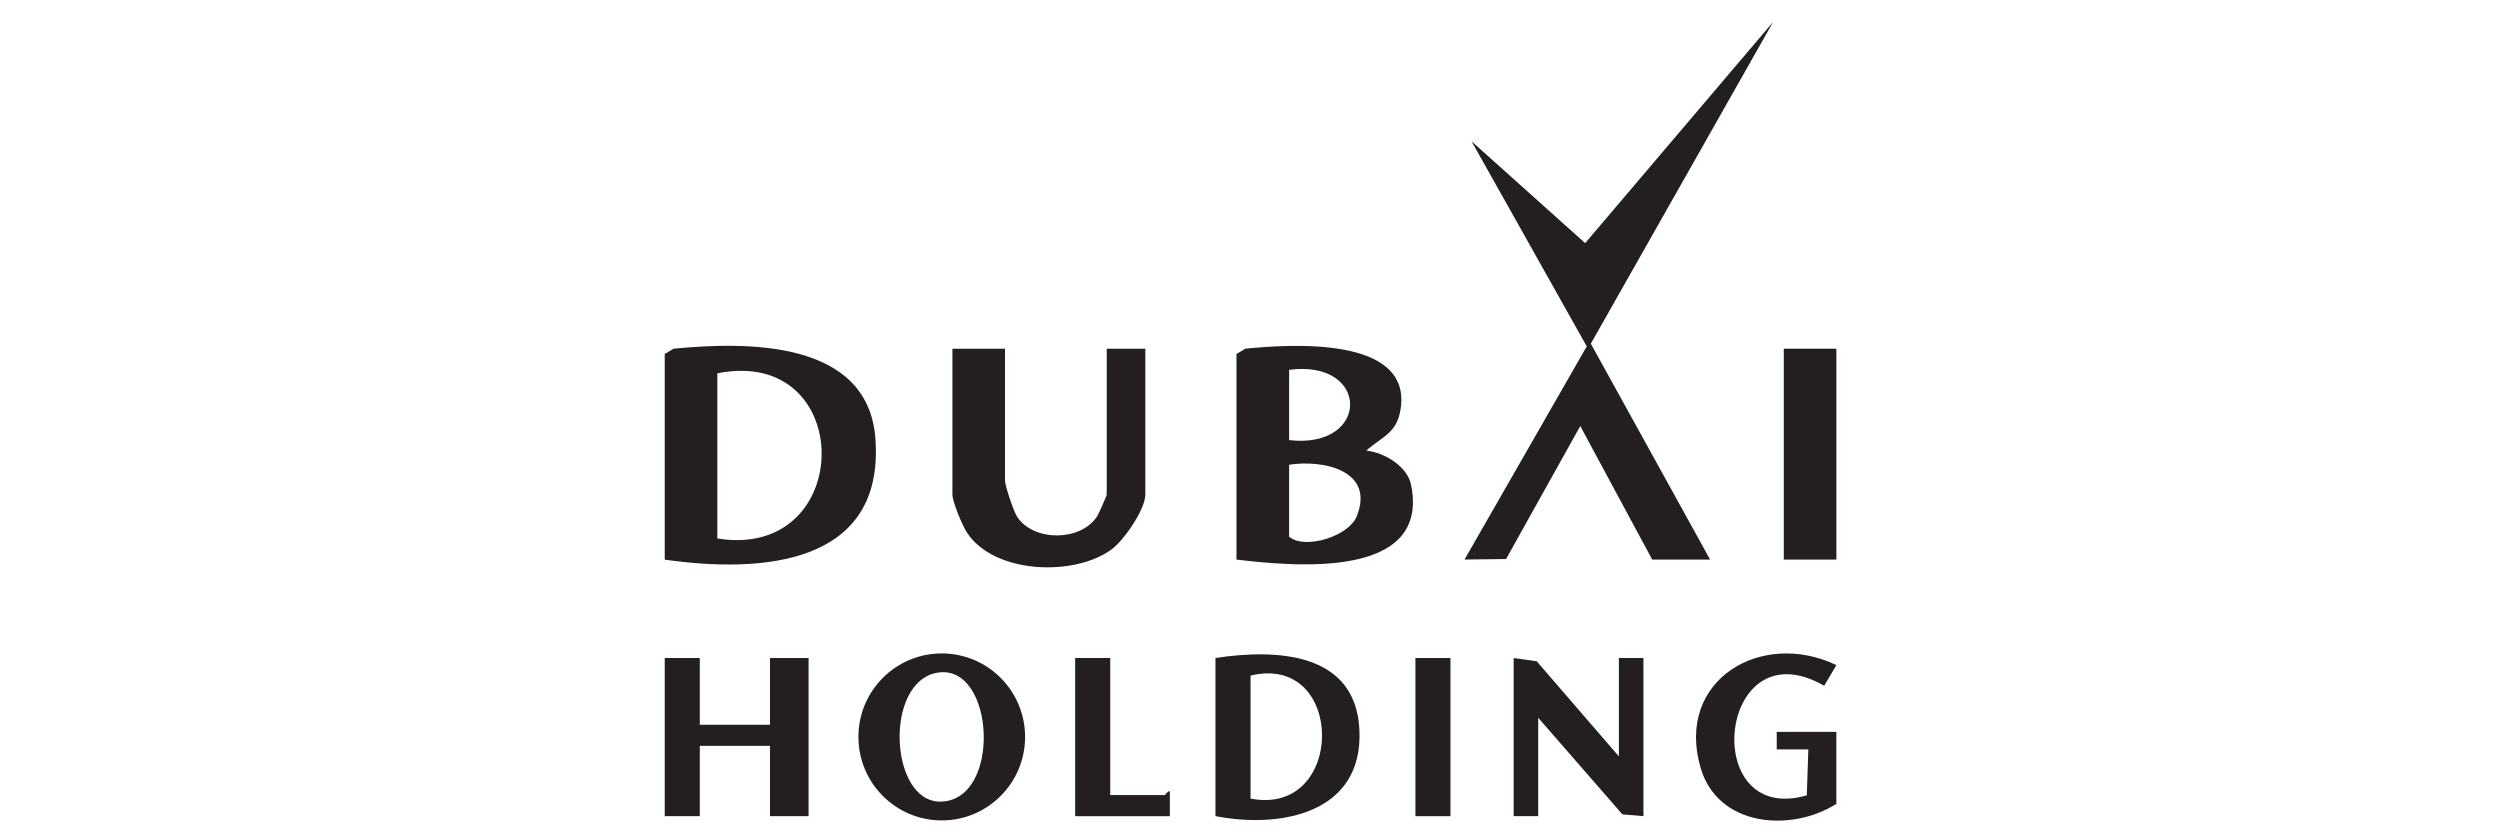
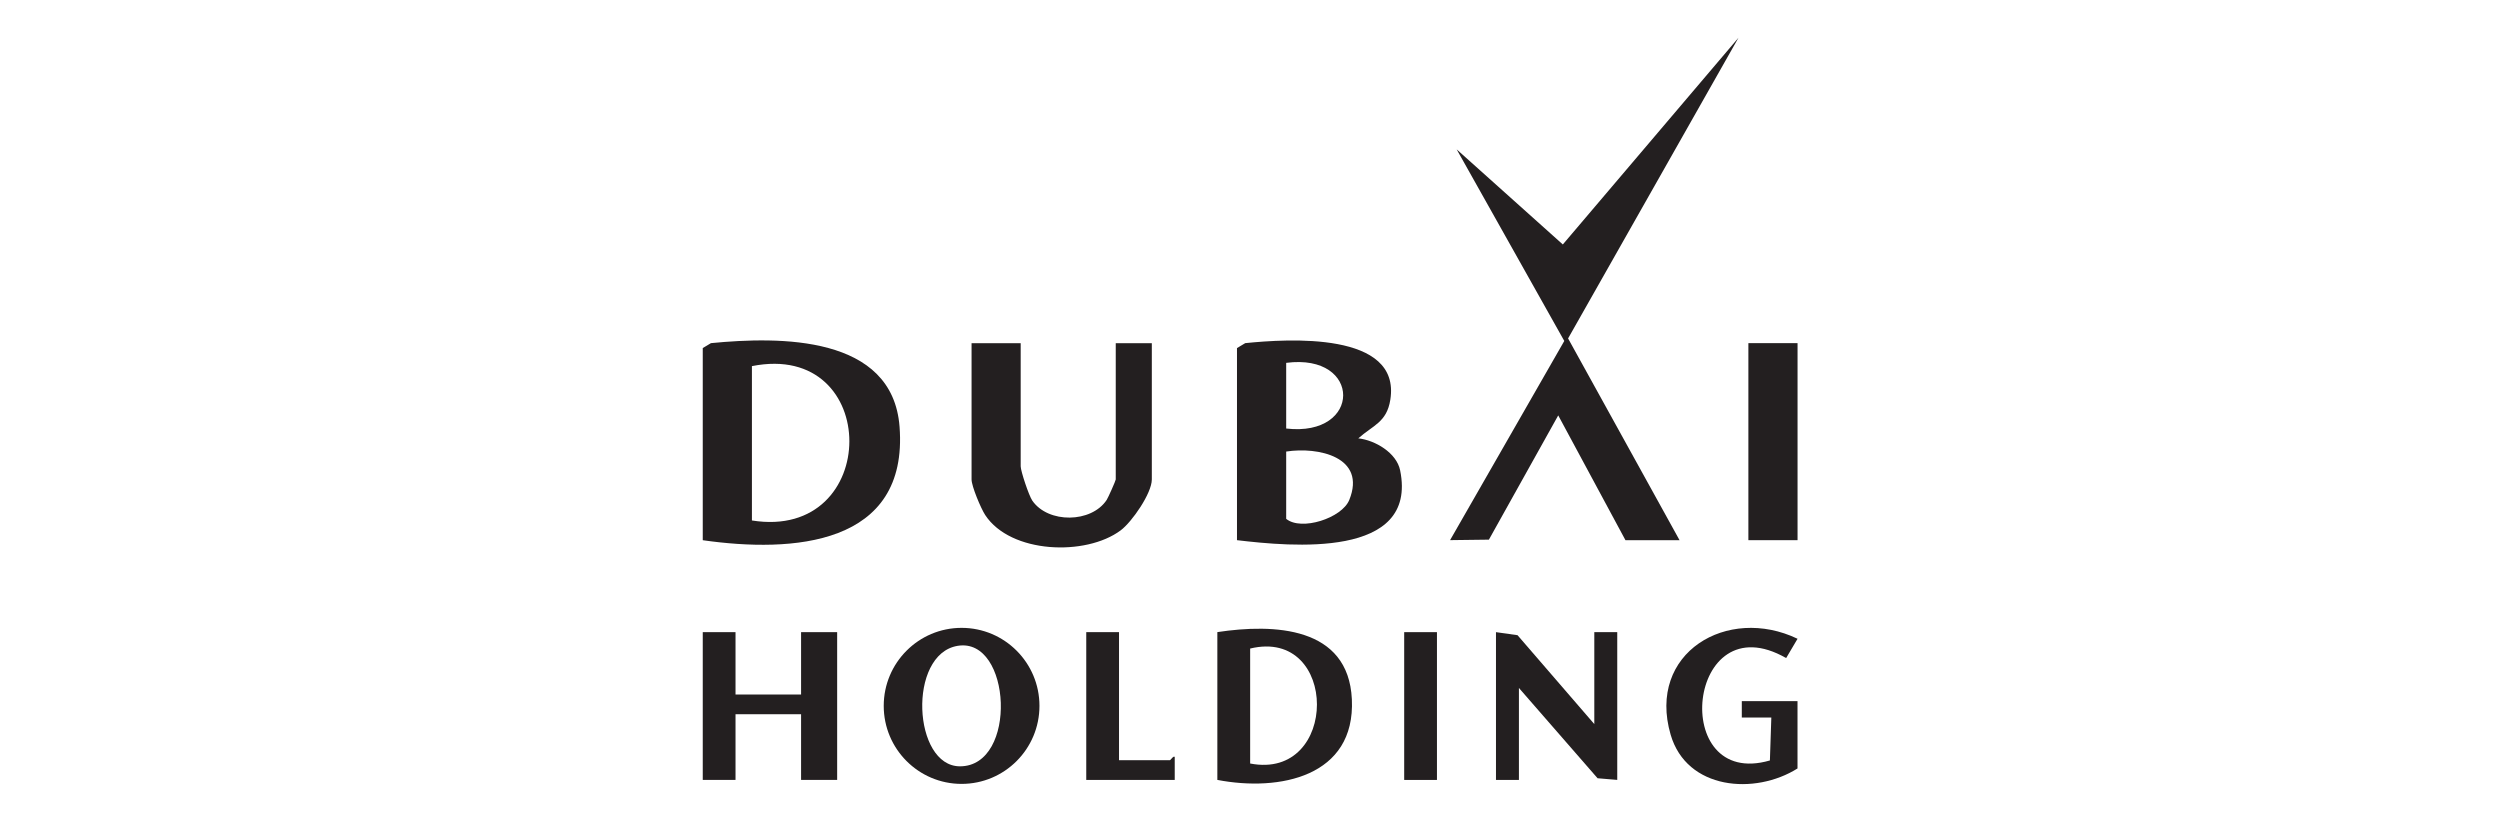
- <svg xmlns="http://www.w3.org/2000/svg" id="Layer_1" version="1.1" viewBox="-13 193 621 207">
+ <svg xmlns="http://www.w3.org/2000/svg" id="Layer_1" version="1.1" viewBox="-34.7 188.4 664.6 221.5">
  <defs>
    <style>
      .st0 {
        fill: #231f20;
      }
    </style>
  </defs>
  <g>
    <polygon class="st0" points="411.79 332 397.41 332 379.54 298.83 361.11 331.86 350.79 331.99 381.15 279.04 352.54 228.11 380.76 253.39 427.46 198.43 382.16 278.37 411.79 332" />
    <path class="st0" d="M152.12,332v-51.07l2.18-1.31c18.25-1.78,48.28-2.17,50.14,22.23,2.42,31.69-28.53,33.56-52.32,30.16ZM165.19,326.76c34.48,5.53,34.6-47.94,0-41.03v41.03Z" />
    <path class="st0" d="M294.15,280.93l2.18-1.31c11.16-1.13,41.5-3.2,38.57,15.07-.96,6.01-4.6,6.75-8.51,10.24,4.47.49,10.17,3.84,11.12,8.5,4.82,23.6-29.14,20.25-43.37,18.57v-51.07ZM307.22,302.32c20.18,2.35,20.22-20.1,0-17.46v17.46ZM307.22,308.43v17.9c4.02,3.31,14.81-.19,16.77-5.02,4.64-11.44-8.27-14.19-16.77-12.87Z" />
    <path class="st0" d="M236.64,279.62v32.74c0,1.27,2.18,7.82,3.09,9.13,4.24,6.12,15.7,5.97,19.77-.19.39-.59,2.41-5.14,2.41-5.44v-36.23h9.59v36.23c0,3.66-5.26,11.27-8.28,13.53-9.25,6.91-29.25,6.22-36.01-4.07-1.15-1.75-3.63-7.66-3.63-9.46v-36.23h13.07Z" />
    <path class="st0" d="M241.63,376.05c0,11.45-9.27,20.74-20.7,20.74s-20.7-9.29-20.7-20.74,9.27-20.74,20.7-20.74,20.7,9.29,20.7,20.74ZM219.87,360.09c-13.35,2.23-11.9,32.06.65,32.03,15.41-.04,13.69-34.42-.65-32.03Z" />
    <path class="st0" d="M288.92,395.73v-39.29c15.02-2.27,34.85-1.55,35.76,17.86.97,20.61-19.28,24.61-35.76,21.43ZM297.64,391.37c23.7,4.59,23.65-36.25,0-30.56v30.56Z" />
    <polygon class="st0" points="160.83 356.45 160.83 373.03 178.26 373.03 178.26 356.45 187.85 356.45 187.85 395.73 178.26 395.73 178.26 378.27 160.83 378.27 160.83 395.73 152.12 395.73 152.12 356.45 160.83 356.45" />
    <polygon class="st0" points="389.13 380.89 389.13 356.45 395.23 356.45 395.23 395.73 390 395.29 369.09 371.29 369.09 395.73 362.99 395.73 362.99 356.45 368.72 357.26 389.13 380.89" />
    <path class="st0" d="M443.16,392.68c-11.34,7.14-29.46,5.71-33.74-8.98-6.34-21.77,15.12-34.43,33.74-25.49l-3.03,5.13c-26.39-15.14-31.3,35.04-4.32,27.22l.38-11.41h-7.85s0-4.36,0-4.36h14.81v17.9Z" />
    <rect class="st0" x="430.09" y="279.62" width="13.07" height="52.38" />
    <path class="st0" d="M262.78,356.45v34.05h13.51c.19,0,.99-1.31,1.3-.87v6.11s-23.52,0-23.52,0v-39.29h8.71Z" />
    <rect class="st0" x="338.59" y="356.45" width="8.71" height="39.29" />
  </g>
</svg>
